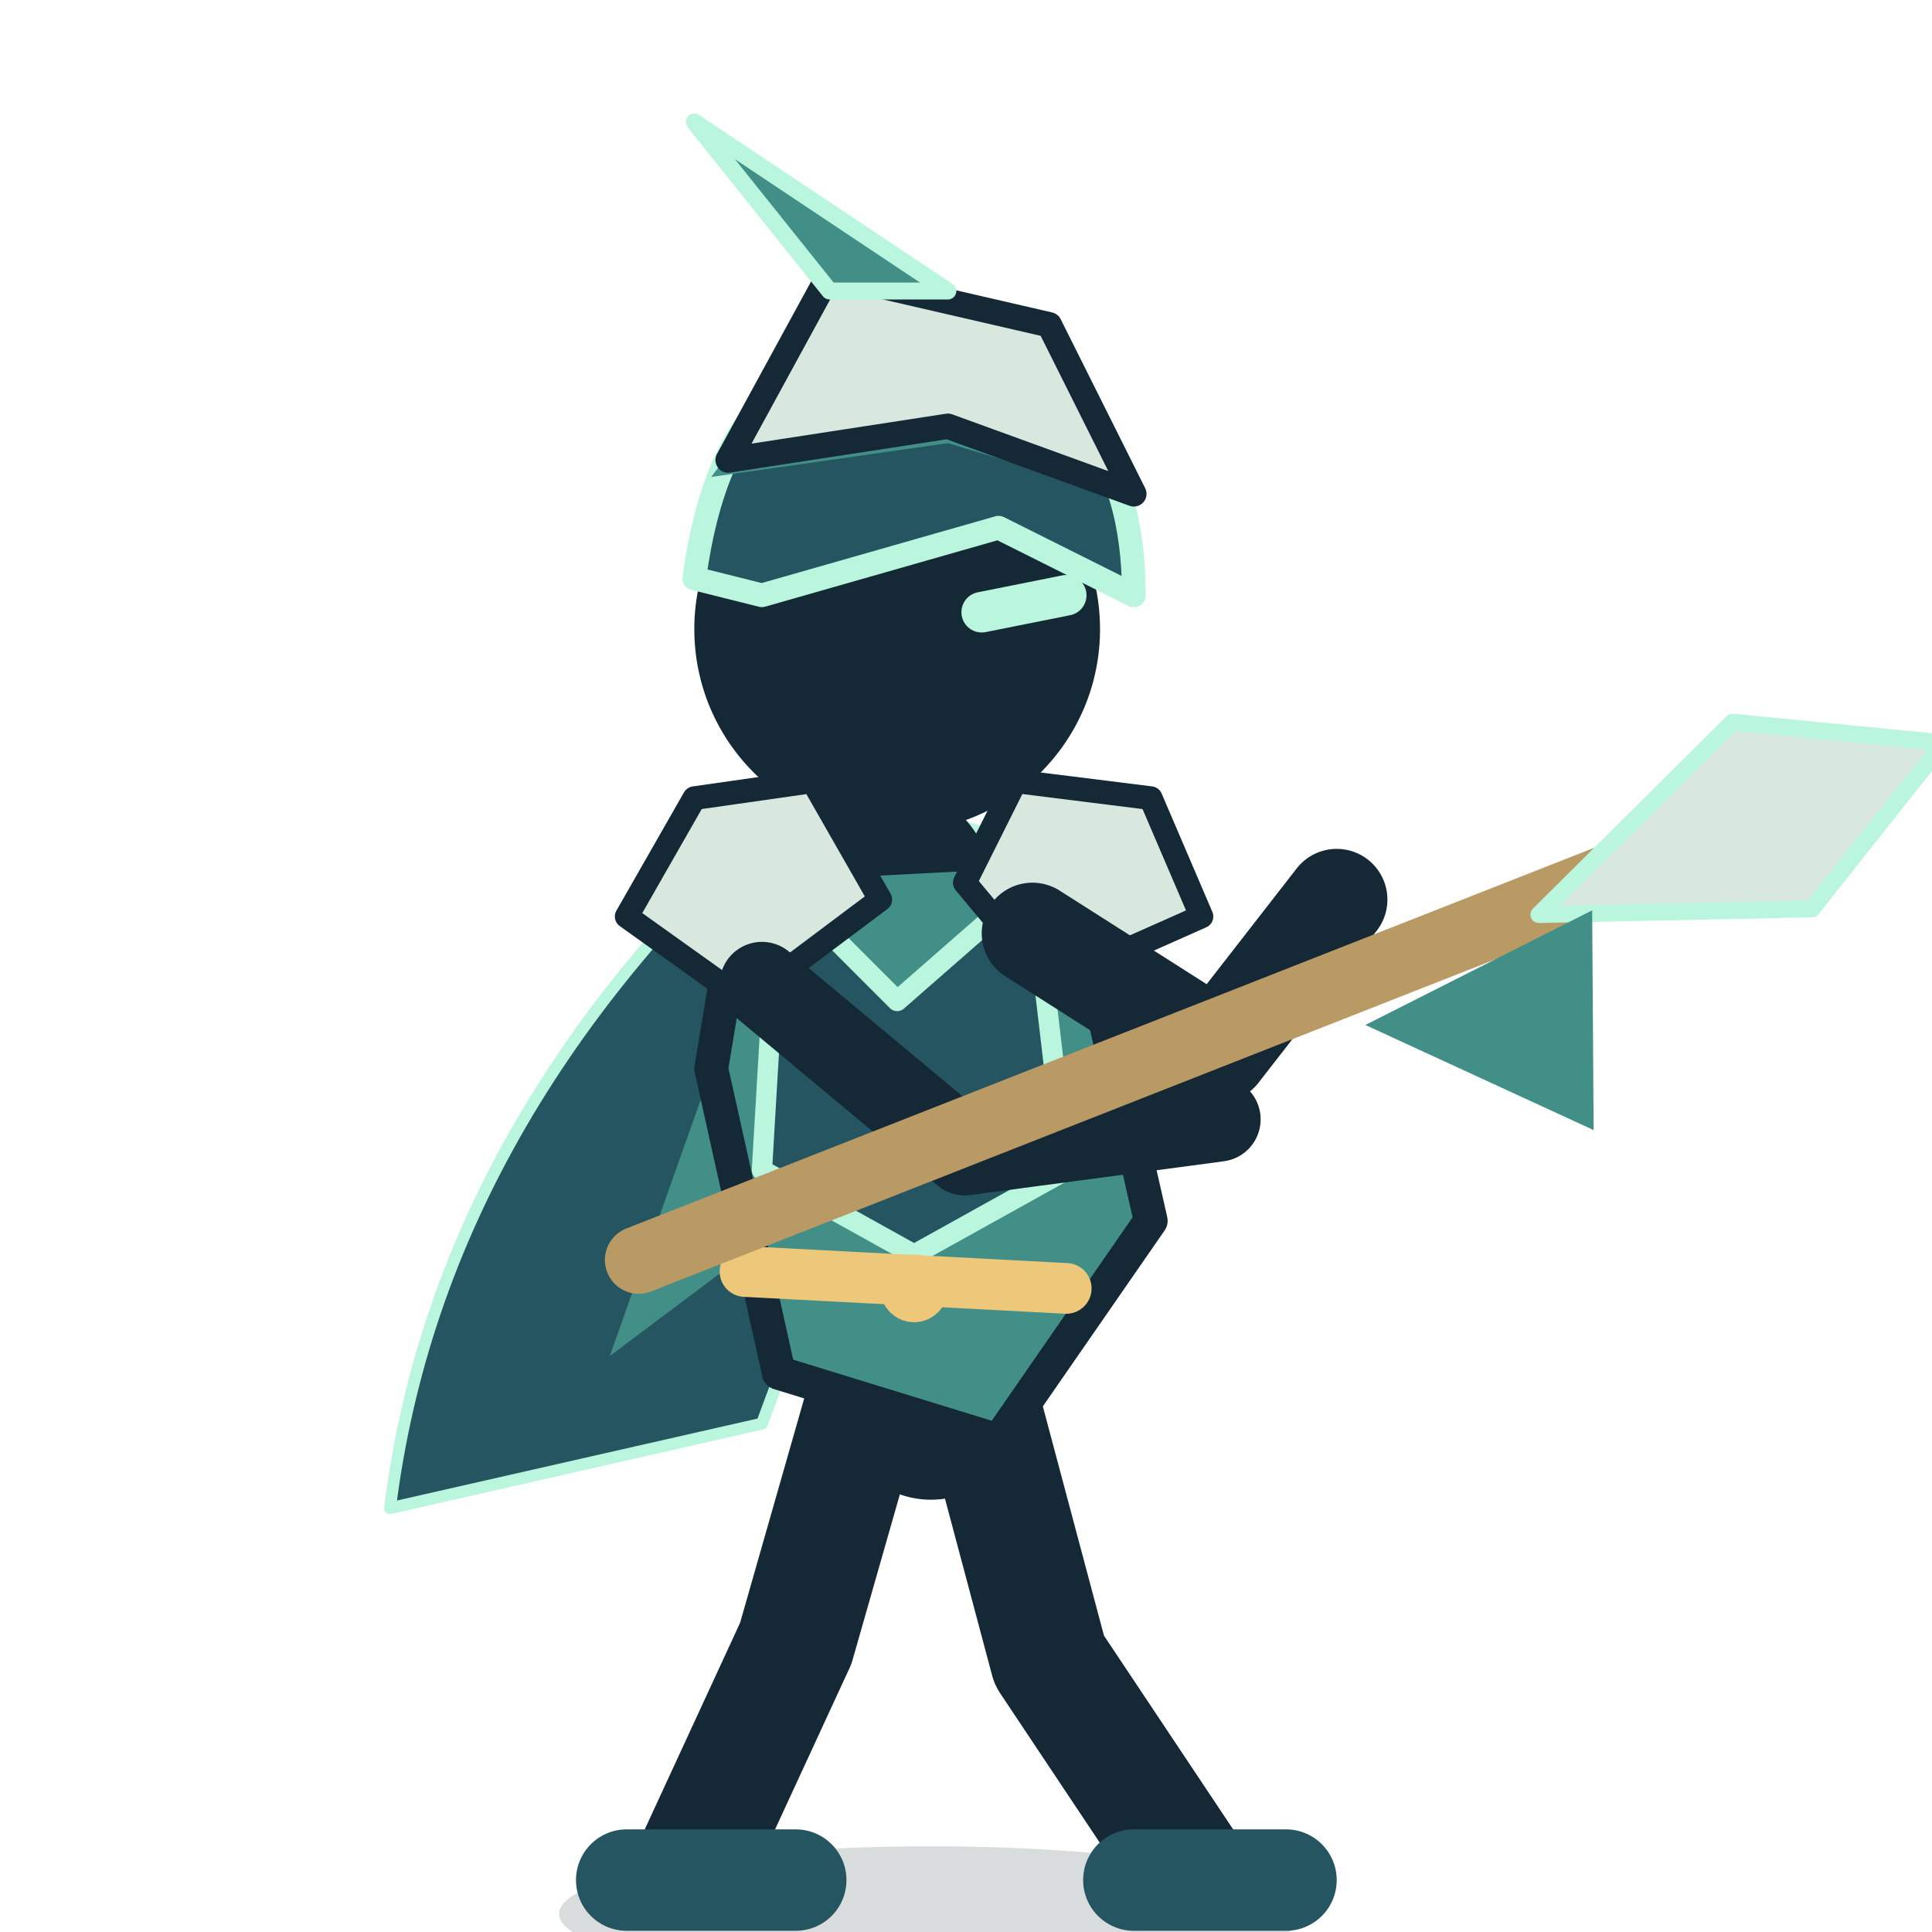
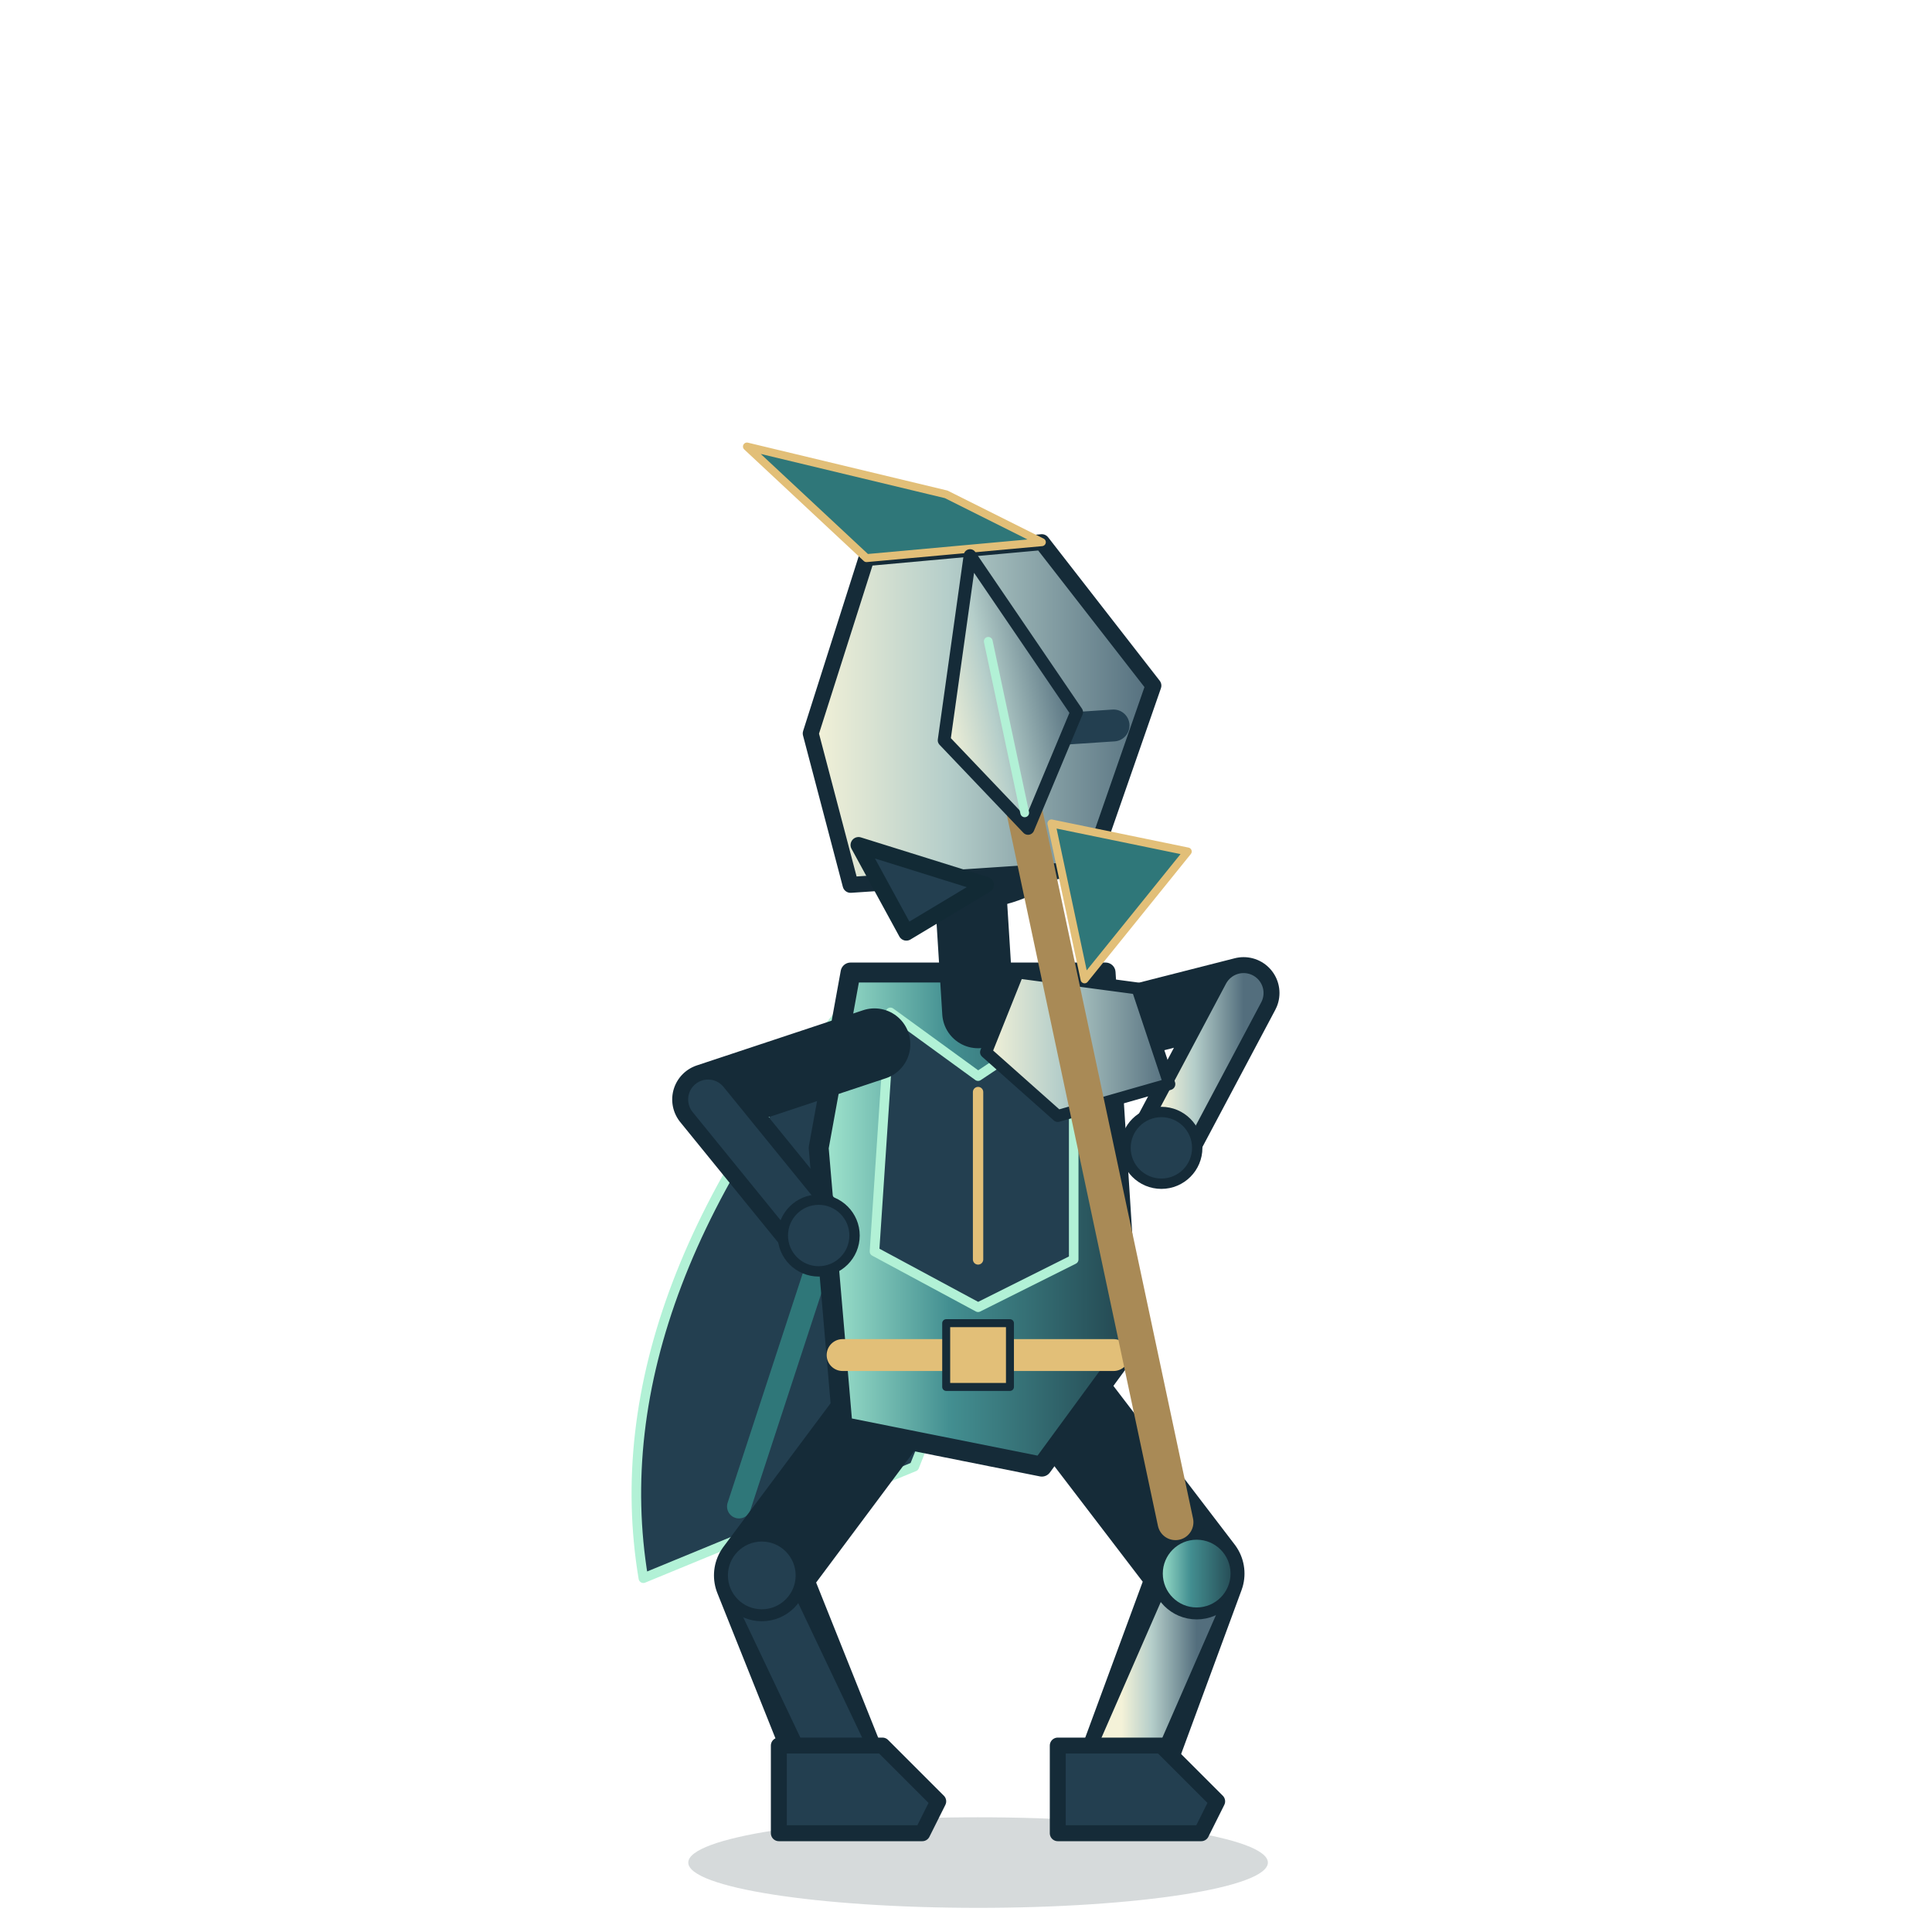
<svg xmlns="http://www.w3.org/2000/svg" width="64" height="64" viewBox="0 0 64 64">
-   <g transform="translate(-5 -1) scale(.56)">
-     <ellipse cx="64" cy="115" rx="22" ry="4" fill="#0c2228" opacity=".16" />
-     <g transform="translate(64 112) scale(1) translate(-64 -112)">
-       <g opacity="1" transform="translate(64 112) rotate(0) translate(-64 -112)">
-         <g transform="translate(0 0)">
-           <path d="M57 48 Q35 67 32 91 L54 86 L67 51Z" fill="#265562" stroke="#b9f6dd" stroke-width="0.7" stroke-linejoin="round" />
-           <path d="M56 51L45 82L53 76Z" fill="#428f88" stroke="none" stroke-width="1" stroke-linejoin="round" />
-           <path d="M60 85L56 99L50 112" fill="none" stroke="#142835" stroke-width="7" stroke-linecap="round" stroke-linejoin="round" />
-           <path d="M67 85L71 100L79 112" fill="none" stroke="#142835" stroke-width="7" stroke-linecap="round" stroke-linejoin="round" />
-           <path d="M46 113h10" fill="none" stroke="#265562" stroke-width="6" stroke-linecap="round" stroke-linejoin="round" />
-           <path d="M76 113h9" fill="none" stroke="#265562" stroke-width="6" stroke-linecap="round" stroke-linejoin="round" />
-           <path d="M62 54L64 85" fill="none" stroke="#142835" stroke-width="11" stroke-linecap="round" stroke-linejoin="round" />
-           <path d="M53 53L72 52L77 74L68 87L55 83L51 65Z" fill="#428f88" stroke="#142835" stroke-width="2" stroke-linejoin="round" />
-           <path d="M55 54L62 61L70 54L72 71L63 76L54 71Z" fill="#265562" stroke="#b9f6dd" stroke-width="1.2" stroke-linejoin="round" />
-           <path d="M53 77L72 78" fill="none" stroke="#edc77a" stroke-width="3" stroke-linecap="round" stroke-linejoin="round" />
-           <circle cx="63" cy="78" r="2" fill="#edc77a" stroke="none" stroke-width="1" />
-           <circle cx="62" cy="39" r="12" fill="#142835" stroke="none" stroke-width="1" />
-           <path d="M50 36Q52 21 64 23Q76 24 76 37L68 33L54 37Z" fill="#265562" stroke="#b9f6dd" stroke-width="1.4" stroke-linejoin="round" />
-           <path d="M51 30L57 22L69 22L75 31L65 28Z" fill="#428f88" stroke="none" stroke-width="1" stroke-linejoin="round" />
-           <path d="M67 38L72 37" fill="none" stroke="#b9f6dd" stroke-width="2.4" stroke-linecap="round" stroke-linejoin="round" />
-           <path d="M50 49L57 48L61 55L53 61L46 56Z" fill="#d9e8de" stroke="#142835" stroke-width="1.4" stroke-linejoin="round" />
-           <path d="M69 48L77 49L80 56L71 60L66 54Z" fill="#d9e8de" stroke="#142835" stroke-width="1.4" stroke-linejoin="round" />
-           <path d="M52 29L58 18L71 21L76 31L65 27Z" fill="#d9e8de" stroke="#142835" stroke-width="1.5" stroke-linejoin="round" />
-           <path d="M58 19L50 9L65 19Z" fill="#428f88" stroke="#b9f6dd" stroke-width="1" stroke-linejoin="round" />
-           <path d="M70 57L81 64L88 55" fill="none" stroke="#142835" stroke-width="6" stroke-linecap="round" stroke-linejoin="round" />
-           <path d="M54 60L66 70L81 68" fill="none" stroke="#142835" stroke-width="5" stroke-linecap="round" stroke-linejoin="round" />
-           <g transform="rotate(67 83 62) translate(0 0)">
-             <path d="M82 101L84 26" fill="none" stroke="#b99964" stroke-width="4" stroke-linecap="round" stroke-linejoin="round" />
-             <path d="M78 29L84 18L90 29L84 44Z" fill="#d9e8de" stroke="#b9f6dd" stroke-width="1" stroke-linejoin="round" />
-             <path d="M85 41L97 46L86 56Z" fill="#428f88" stroke="none" stroke-width="1" stroke-linejoin="round" />
-           </g>
+   <g transform="translate(-6 -7) scale(.4)">
+     <defs>
+       <linearGradient id="plate">
+         <stop stop-color="#a5e9d1" />
+         <stop offset=".42" stop-color="#438f91" />
+         <stop offset="1" stop-color="#234650" />
+       </linearGradient>
+       <linearGradient id="steel">
+         <stop stop-color="#f4f2d8" />
+         <stop offset=".4" stop-color="#b5ceca" />
+         <stop offset="1" stop-color="#536e7d" />
+       </linearGradient>
+       <linearGradient id="leather">
+         <stop stop-color="#ca9a59" />
+         <stop offset="1" stop-color="#77583d" />
+       </linearGradient>
+       <radialGradient id="orb">
+         <stop stop-color="#fffce0" />
+         <stop offset=".4" stop-color="#a5e9d1" />
+         <stop offset="1" stop-color="#438f91" />
+       </radialGradient>
+     </defs>
+     <g transform="scale(.75)">
+       <ellipse cx="128" cy="229" rx="32" ry="5" fill="#0c232b" opacity=".17" />
+       <g opacity="1" transform="translate(128 224) scale(.88) translate(-128 -224)">
+         <path d="M115 118 Q80 158 86 194 L120 180 L141 127Z" fill="#233f50" stroke="#b2f1d6" stroke-width="1.2" stroke-linejoin="round" />
+         <path d="M116 130L98 185" fill="none" stroke="#2f7779" stroke-width="3" stroke-linecap="round" stroke-linejoin="round" />
+         <path d="M120 168L100.86 193.65L111 219" fill="none" stroke="#152b38" stroke-width="12" stroke-linecap="round" stroke-linejoin="round" />
+         <path d="M100.86 195.65L111 217" fill="none" stroke="#233f50" stroke-width="7" stroke-linecap="round" stroke-linejoin="round" />
+         <circle cx="100.86" cy="193.65" r="5" fill="#233f50" stroke="#152b38" stroke-width="1.5" />
+         <path d="M103 215L116 215L123 222L121 226H103Z" fill="#233f50" stroke="#152b38" stroke-width="2" stroke-linejoin="round" />
+         <path d="M136 168L155.43 193.42L146 219" fill="none" stroke="#152b38" stroke-width="12" stroke-linecap="round" stroke-linejoin="round" />
+         <path d="M155.43 195.42L146 217" fill="none" stroke="url(#steel)" stroke-width="7" stroke-linecap="round" stroke-linejoin="round" />
+         <circle cx="155.43" cy="193.42" r="5" fill="url(#plate)" stroke="#152b38" stroke-width="1.5" />
+         <path d="M138 215L151 215L158 222L156 226H138Z" fill="#233f50" stroke="#152b38" stroke-width="2" stroke-linejoin="round" />
+         <path d="M112 118L144 118L147 165L136 180L111 175L108 140Z" fill="url(#plate)" stroke="#152b38" stroke-width="2.5" stroke-linejoin="round" />
+         <path d="M117 123L128 131L140 123L140 154L128 160L115 153Z" fill="#233f50" stroke="#b2f1d6" stroke-width="1.2" stroke-linejoin="round" />
+         <path d="M128 133L128 154" fill="none" stroke="#e2bf78" stroke-width="1.3" stroke-linecap="round" stroke-linejoin="round" />
+         <path d="M111 166L145 166" fill="none" stroke="#e2bf78" stroke-width="4" stroke-linecap="round" stroke-linejoin="round" />
+         <path d="M124 162h8v8h-8Z" fill="#e2bf78" stroke="#152b38" stroke-width="1" stroke-linejoin="round" />
+         <path d="M128 123L127 107" fill="none" stroke="#152b38" stroke-width="9" stroke-linecap="round" stroke-linejoin="round" />
+         <g transform="translate(127 92) rotate(0)">
+           <circle cx="0" cy="0" r="18" fill="#152b38" stroke="none" stroke-width="1" />
+           <path d="M-20 -4L-13 -26L9 -28L23 -10L15 13L-15 15Z" fill="url(#steel)" stroke="#152b38" stroke-width="2" stroke-linejoin="round" />
+           <path d="M-13 -26L-28 -40L-3 -34L9 -28Z" fill="#2f7779" stroke="#e2bf78" stroke-width="1" stroke-linejoin="round" />
+           <path d="M3 -4L18 -5" fill="none" stroke="#233f50" stroke-width="4" stroke-linecap="round" stroke-linejoin="round" />
+           <path d="M-14 10L-8 21L2 15Z" fill="#233f50" stroke="#122a35" stroke-width="2" stroke-linejoin="round" />
+         </g>
+         <path d="M115 127L94.12 133.93L108 151" fill="none" stroke="#152b38" stroke-width="9" stroke-linecap="round" stroke-linejoin="round" />
+         <path d="M94.12 133.93L108 151" fill="none" stroke="#233f50" stroke-width="5" stroke-linecap="round" stroke-linejoin="round" />
+         <circle cx="108" cy="151" r="4.5" fill="#233f50" stroke="#152b38" stroke-width="1.3" />
+         <path d="M140 126L161.32 120.57L151 140" fill="none" stroke="#152b38" stroke-width="9" stroke-linecap="round" stroke-linejoin="round" />
+         <path d="M161.32 120.57L151 140" fill="none" stroke="url(#steel)" stroke-width="5" stroke-linecap="round" stroke-linejoin="round" />
+         <circle cx="151" cy="140" r="4.5" fill="#233f50" stroke="#152b38" stroke-width="1.3" />
+         <path d="M133 118L148 120L152 132L138 136L129 128Z" fill="url(#steel)" stroke="#152b38" stroke-width="1.5" stroke-linejoin="round" />
+         <g transform="translate(143 141) rotate(-12)">
+           <path d="M0 47V-55" fill="none" stroke="#a98a56" stroke-width="4.5" stroke-linecap="round" stroke-linejoin="round" />
+           <path d="M-8 -55L0 -77L9 -55L0 -42Z" fill="url(#steel)" stroke="#152b38" stroke-width="1.6" stroke-linejoin="round" />
+           <path d="M0 -66V-44" fill="none" stroke="#b2f1d6" stroke-width="1.1" stroke-linecap="round" stroke-linejoin="round" />
+           <path d="M3 -42L19 -35L3 -22Z" fill="#2f7779" stroke="#e2bf78" stroke-width="1" stroke-linejoin="round" />
        </g>
      </g>
    </g>
  </g>
</svg>
